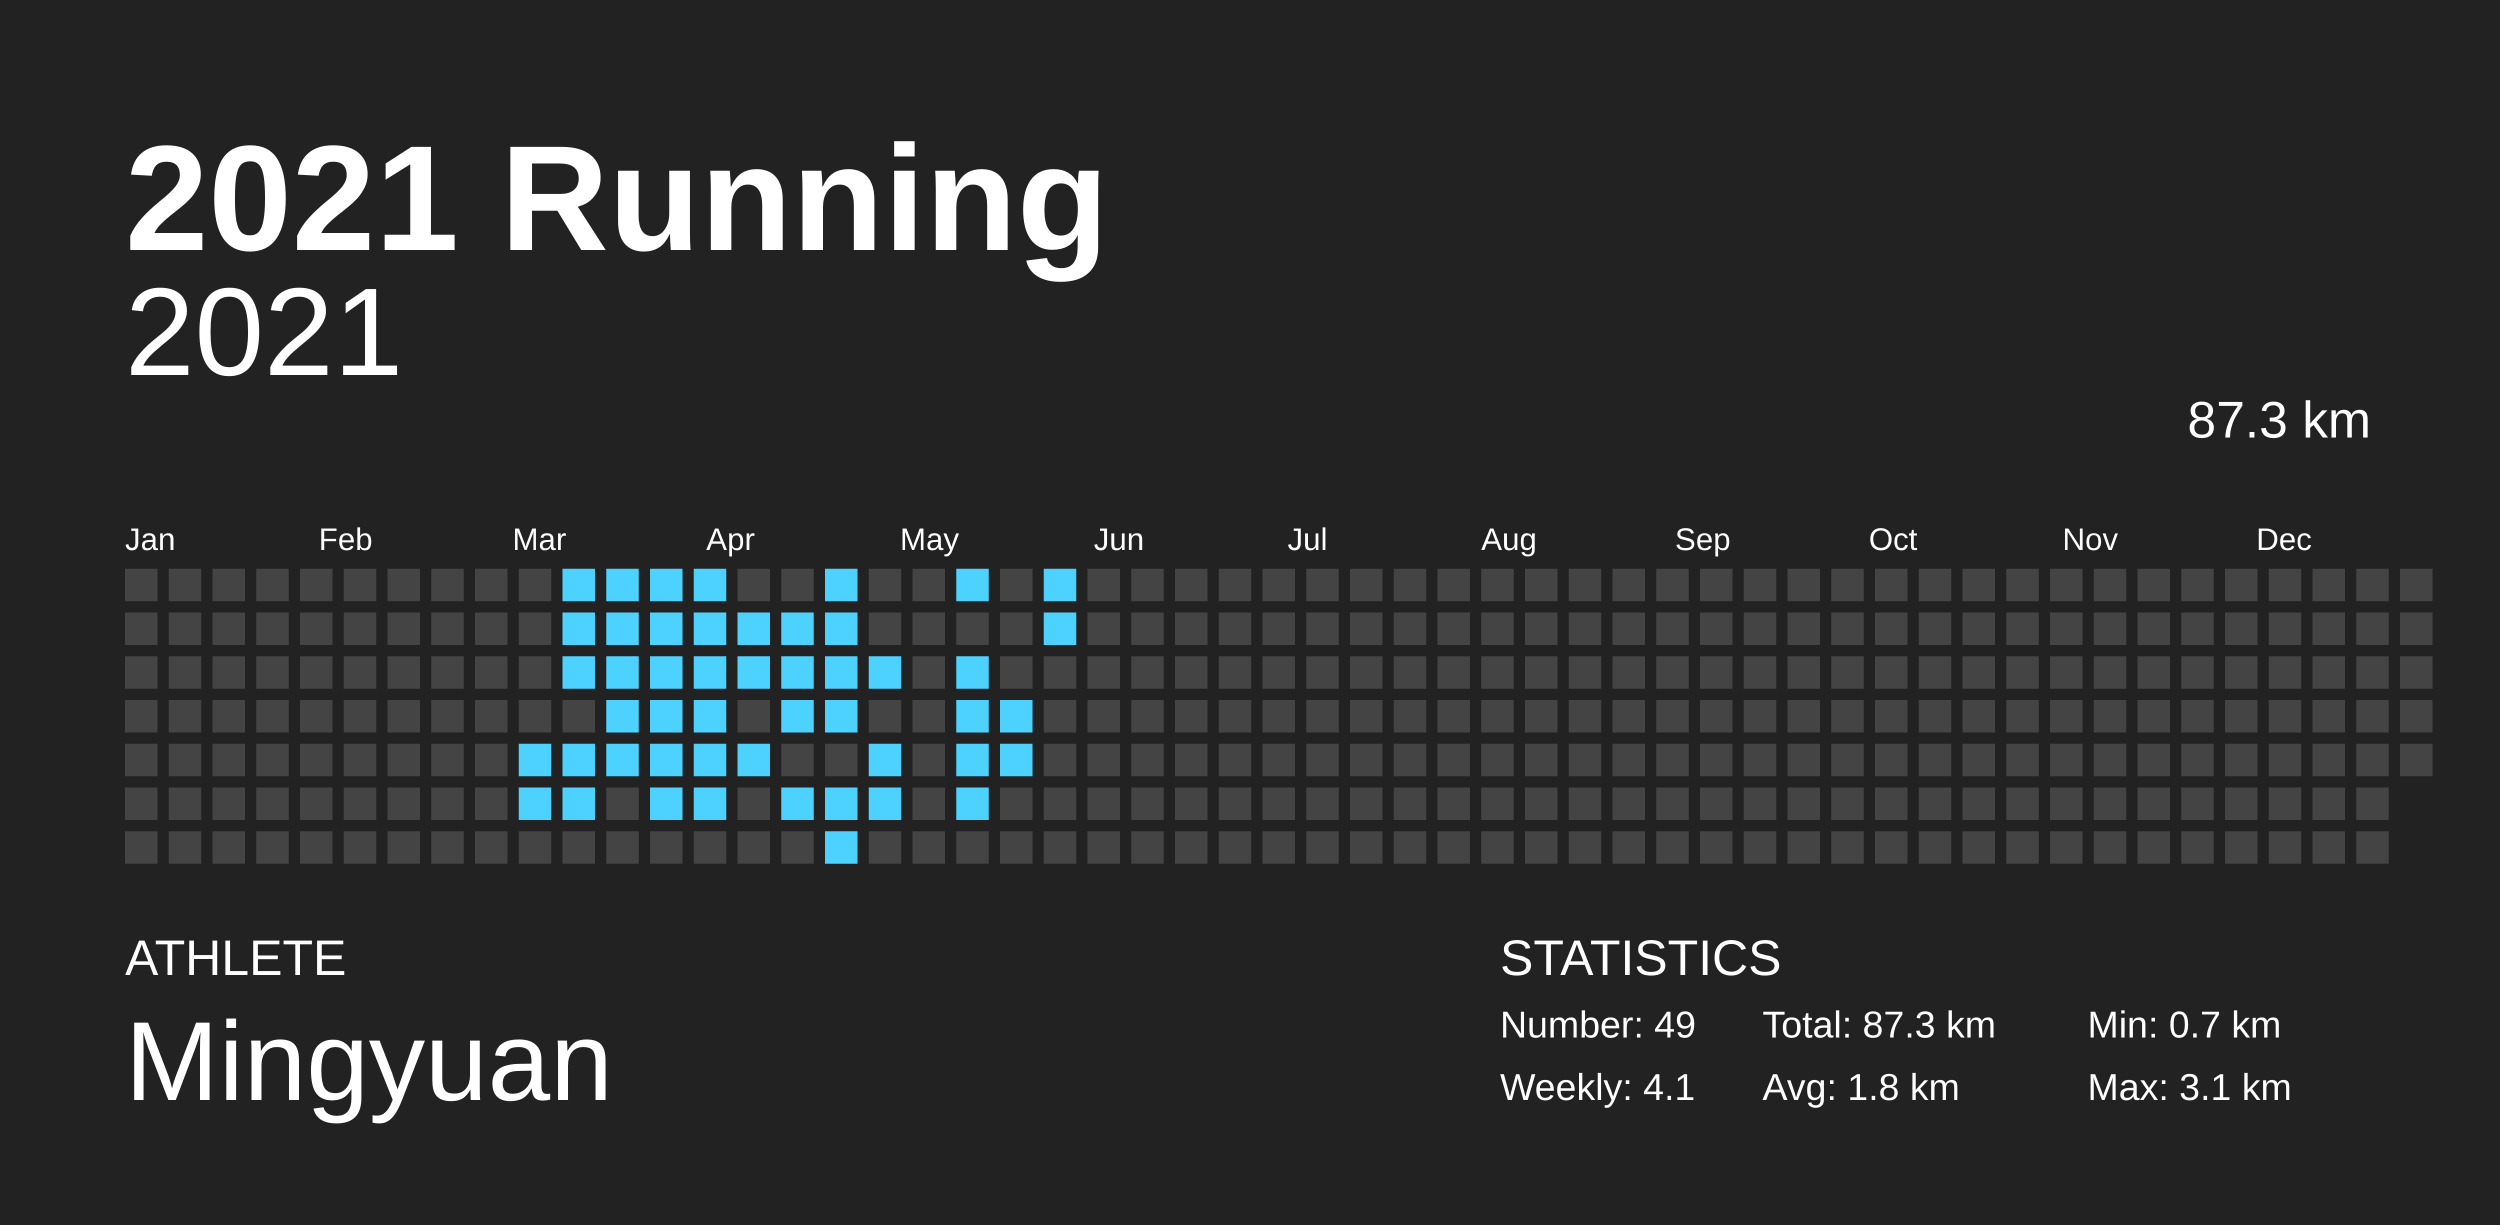
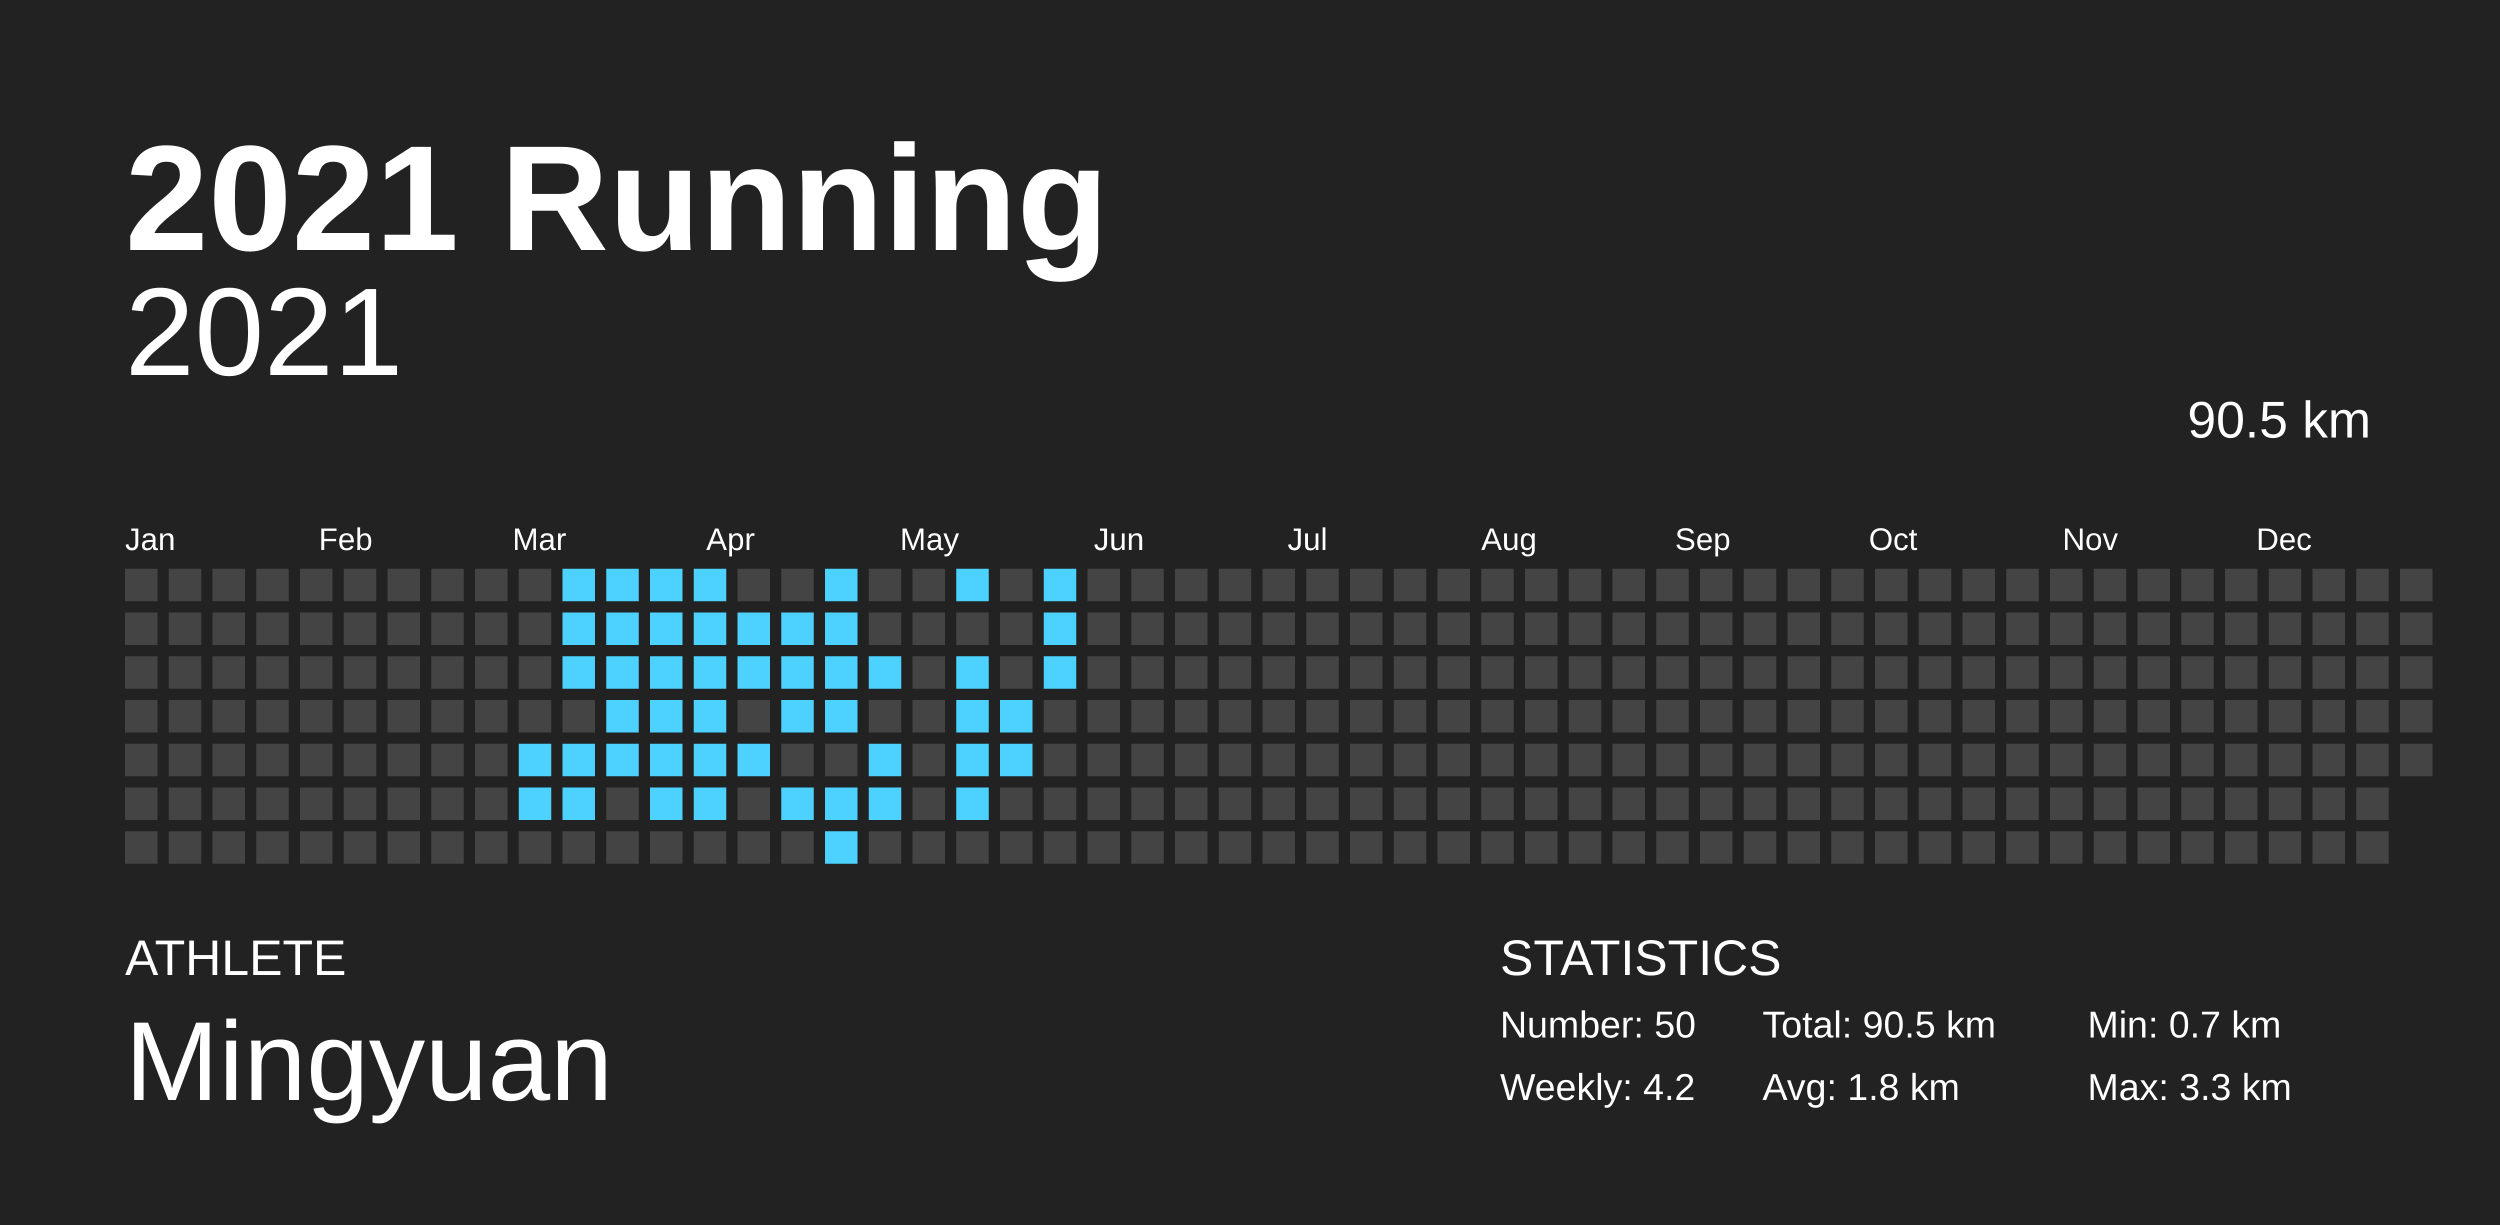
<svg xmlns="http://www.w3.org/2000/svg" baseProfile="full" height="98mm" version="1.1" viewBox="0,0,200,98" width="200mm">
  <defs />
  <rect fill="#222222" height="98" width="200" x="0" y="0" />
  <text fill="#FFFFFF" style="font-size:12px; font-family:Arial; font-weight:bold;" x="10" y="20">2021 Running</text>
  <text fill="#FFFFFF" style="font-size:4px; font-family:Arial" x="10" y="78">ATHLETE</text>
  <text fill="#FFFFFF" style="font-size:9px; font-family:Arial" x="10" y="88">Mingyuan</text>
  <text fill="#FFFFFF" style="font-size:4px; font-family:Arial" x="120" y="78">STATISTICS</text>
-   <text fill="#FFFFFF" style="font-size:3px; font-family:Arial" x="120" y="83">Number: 49</text>
-   <text fill="#FFFFFF" style="font-size:3px; font-family:Arial" x="120" y="88">Weekly: 4.1</text>
-   <text fill="#FFFFFF" style="font-size:3px; font-family:Arial" x="141" y="83">Total: 87.3 km</text>
+   <text fill="#FFFFFF" style="font-size:3px; font-family:Arial" x="120" y="83">Number: 50</text>
+   <text fill="#FFFFFF" style="font-size:3px; font-family:Arial" x="120" y="88">Weekly: 4.2</text>
+   <text fill="#FFFFFF" style="font-size:3px; font-family:Arial" x="141" y="83">Total: 90.5 km</text>
  <text fill="#FFFFFF" style="font-size:3px; font-family:Arial" x="141" y="88">Avg: 1.8 km</text>
  <text fill="#FFFFFF" style="font-size:3px; font-family:Arial" x="167" y="83">Min: 0.7 km</text>
-   <text fill="#FFFFFF" style="font-size:3px; font-family:Arial" x="167" y="88">Max: 3.1 km</text>
+   <text fill="#FFFFFF" style="font-size:3px; font-family:Arial" x="167" y="88">Max: 3.3 km</text>
  <text alignment-baseline="hanging" fill="#FFFFFF" style="font-size:10.0px; font-family:Arial;" x="10" y="30">2021</text>
-   <text alignment-baseline="hanging" fill="#FFFFFF" style="font-size:4.125px; font-family:Arial;" x="175" y="35">87.3 km</text>
+   <text alignment-baseline="hanging" fill="#FFFFFF" style="font-size:4.125px; font-family:Arial;" x="175" y="35">90.5 km</text>
  <text fill="#FFFFFF" style="font-size:2.5px; font-family:Arial" x="10.0" y="44">Jan</text>
  <text fill="#FFFFFF" style="font-size:2.5px; font-family:Arial" x="25.5" y="44">Feb</text>
  <text fill="#FFFFFF" style="font-size:2.5px; font-family:Arial" x="41.0" y="44">Mar</text>
  <text fill="#FFFFFF" style="font-size:2.5px; font-family:Arial" x="56.5" y="44">Apr</text>
  <text fill="#FFFFFF" style="font-size:2.5px; font-family:Arial" x="72.0" y="44">May</text>
  <text fill="#FFFFFF" style="font-size:2.5px; font-family:Arial" x="87.5" y="44">Jun</text>
  <text fill="#FFFFFF" style="font-size:2.5px; font-family:Arial" x="103.0" y="44">Jul</text>
  <text fill="#FFFFFF" style="font-size:2.5px; font-family:Arial" x="118.5" y="44">Aug</text>
  <text fill="#FFFFFF" style="font-size:2.5px; font-family:Arial" x="134.0" y="44">Sep</text>
  <text fill="#FFFFFF" style="font-size:2.5px; font-family:Arial" x="149.5" y="44">Oct</text>
  <text fill="#FFFFFF" style="font-size:2.5px; font-family:Arial" x="165.0" y="44">Nov</text>
  <text fill="#FFFFFF" style="font-size:2.5px; font-family:Arial" x="180.5" y="44">Dec</text>
  <rect fill="#444444" height="2.6" width="2.6" x="10.0" y="45.5" />
  <rect fill="#444444" height="2.6" width="2.6" x="10.0" y="49.0" />
  <rect fill="#444444" height="2.6" width="2.6" x="10.0" y="52.5" />
  <rect fill="#444444" height="2.6" width="2.6" x="10.0" y="56.0" />
  <rect fill="#444444" height="2.6" width="2.6" x="10.0" y="59.5" />
  <rect fill="#444444" height="2.6" width="2.6" x="10.0" y="63.0" />
  <rect fill="#444444" height="2.6" width="2.6" x="10.0" y="66.5" />
  <rect fill="#444444" height="2.6" width="2.6" x="13.5" y="45.5" />
  <rect fill="#444444" height="2.6" width="2.6" x="13.5" y="49.0" />
  <rect fill="#444444" height="2.6" width="2.6" x="13.5" y="52.5" />
  <rect fill="#444444" height="2.6" width="2.6" x="13.5" y="56.0" />
  <rect fill="#444444" height="2.6" width="2.6" x="13.5" y="59.5" />
  <rect fill="#444444" height="2.6" width="2.6" x="13.5" y="63.0" />
  <rect fill="#444444" height="2.6" width="2.6" x="13.5" y="66.5" />
  <rect fill="#444444" height="2.6" width="2.6" x="17.0" y="45.5" />
  <rect fill="#444444" height="2.6" width="2.6" x="17.0" y="49.0" />
  <rect fill="#444444" height="2.6" width="2.6" x="17.0" y="52.5" />
  <rect fill="#444444" height="2.6" width="2.6" x="17.0" y="56.0" />
  <rect fill="#444444" height="2.6" width="2.6" x="17.0" y="59.5" />
  <rect fill="#444444" height="2.6" width="2.6" x="17.0" y="63.0" />
  <rect fill="#444444" height="2.6" width="2.6" x="17.0" y="66.5" />
  <rect fill="#444444" height="2.6" width="2.6" x="20.5" y="45.5" />
  <rect fill="#444444" height="2.6" width="2.6" x="20.5" y="49.0" />
  <rect fill="#444444" height="2.6" width="2.6" x="20.5" y="52.5" />
  <rect fill="#444444" height="2.6" width="2.6" x="20.5" y="56.0" />
  <rect fill="#444444" height="2.6" width="2.6" x="20.5" y="59.5" />
  <rect fill="#444444" height="2.6" width="2.6" x="20.5" y="63.0" />
  <rect fill="#444444" height="2.6" width="2.6" x="20.5" y="66.5" />
  <rect fill="#444444" height="2.6" width="2.6" x="24.0" y="45.5" />
  <rect fill="#444444" height="2.6" width="2.6" x="24.0" y="49.0" />
  <rect fill="#444444" height="2.6" width="2.6" x="24.0" y="52.5" />
  <rect fill="#444444" height="2.6" width="2.6" x="24.0" y="56.0" />
  <rect fill="#444444" height="2.6" width="2.6" x="24.0" y="59.5" />
  <rect fill="#444444" height="2.6" width="2.6" x="24.0" y="63.0" />
  <rect fill="#444444" height="2.6" width="2.6" x="24.0" y="66.5" />
  <rect fill="#444444" height="2.6" width="2.6" x="27.5" y="45.5" />
  <rect fill="#444444" height="2.6" width="2.6" x="27.5" y="49.0" />
  <rect fill="#444444" height="2.6" width="2.6" x="27.5" y="52.5" />
  <rect fill="#444444" height="2.6" width="2.6" x="27.5" y="56.0" />
  <rect fill="#444444" height="2.6" width="2.6" x="27.5" y="59.5" />
  <rect fill="#444444" height="2.6" width="2.6" x="27.5" y="63.0" />
  <rect fill="#444444" height="2.6" width="2.6" x="27.5" y="66.5" />
  <rect fill="#444444" height="2.6" width="2.6" x="31.0" y="45.5" />
  <rect fill="#444444" height="2.6" width="2.6" x="31.0" y="49.0" />
  <rect fill="#444444" height="2.6" width="2.6" x="31.0" y="52.5" />
  <rect fill="#444444" height="2.6" width="2.6" x="31.0" y="56.0" />
  <rect fill="#444444" height="2.6" width="2.6" x="31.0" y="59.5" />
  <rect fill="#444444" height="2.6" width="2.6" x="31.0" y="63.0" />
  <rect fill="#444444" height="2.6" width="2.6" x="31.0" y="66.5" />
  <rect fill="#444444" height="2.6" width="2.6" x="34.5" y="45.5" />
  <rect fill="#444444" height="2.6" width="2.6" x="34.5" y="49.0" />
  <rect fill="#444444" height="2.6" width="2.6" x="34.5" y="52.5" />
  <rect fill="#444444" height="2.6" width="2.6" x="34.5" y="56.0" />
  <rect fill="#444444" height="2.6" width="2.6" x="34.5" y="59.5" />
  <rect fill="#444444" height="2.6" width="2.6" x="34.5" y="63.0" />
  <rect fill="#444444" height="2.6" width="2.6" x="34.5" y="66.5" />
  <rect fill="#444444" height="2.6" width="2.6" x="38.0" y="45.5" />
  <rect fill="#444444" height="2.6" width="2.6" x="38.0" y="49.0" />
  <rect fill="#444444" height="2.6" width="2.6" x="38.0" y="52.5" />
  <rect fill="#444444" height="2.6" width="2.6" x="38.0" y="56.0" />
  <rect fill="#444444" height="2.6" width="2.6" x="38.0" y="59.5" />
  <rect fill="#444444" height="2.6" width="2.6" x="38.0" y="63.0" />
  <rect fill="#444444" height="2.6" width="2.6" x="38.0" y="66.5" />
  <rect fill="#444444" height="2.6" width="2.6" x="41.5" y="45.5" />
  <rect fill="#444444" height="2.6" width="2.6" x="41.5" y="49.0" />
  <rect fill="#444444" height="2.6" width="2.6" x="41.5" y="52.5" />
  <rect fill="#444444" height="2.6" width="2.6" x="41.5" y="56.0" />
  <rect fill="#4dd2ff" height="2.6" width="2.6" x="41.5" y="59.5" />
  <rect fill="#4dd2ff" height="2.6" width="2.6" x="41.5" y="63.0" />
  <rect fill="#444444" height="2.6" width="2.6" x="41.5" y="66.5" />
  <rect fill="#4dd2ff" height="2.6" width="2.6" x="45.0" y="45.5" />
  <rect fill="#4dd2ff" height="2.6" width="2.6" x="45.0" y="49.0" />
  <rect fill="#4dd2ff" height="2.6" width="2.6" x="45.0" y="52.5" />
  <rect fill="#444444" height="2.6" width="2.6" x="45.0" y="56.0" />
  <rect fill="#4dd2ff" height="2.6" width="2.6" x="45.0" y="59.5" />
  <rect fill="#4dd2ff" height="2.6" width="2.6" x="45.0" y="63.0" />
  <rect fill="#444444" height="2.6" width="2.6" x="45.0" y="66.5" />
  <rect fill="#4dd2ff" height="2.6" width="2.6" x="48.5" y="45.5" />
  <rect fill="#4dd2ff" height="2.6" width="2.6" x="48.5" y="49.0" />
  <rect fill="#4dd2ff" height="2.6" width="2.6" x="48.5" y="52.5" />
  <rect fill="#4dd2ff" height="2.6" width="2.6" x="48.5" y="56.0" />
  <rect fill="#4dd2ff" height="2.6" width="2.6" x="48.5" y="59.5" />
  <rect fill="#444444" height="2.6" width="2.6" x="48.5" y="63.0" />
  <rect fill="#444444" height="2.6" width="2.6" x="48.5" y="66.5" />
  <rect fill="#4dd2ff" height="2.6" width="2.6" x="52.0" y="45.5" />
  <rect fill="#4dd2ff" height="2.6" width="2.6" x="52.0" y="49.0" />
  <rect fill="#4dd2ff" height="2.6" width="2.6" x="52.0" y="52.5" />
  <rect fill="#4dd2ff" height="2.6" width="2.6" x="52.0" y="56.0" />
  <rect fill="#4dd2ff" height="2.6" width="2.6" x="52.0" y="59.5" />
  <rect fill="#4dd2ff" height="2.6" width="2.6" x="52.0" y="63.0" />
  <rect fill="#444444" height="2.6" width="2.6" x="52.0" y="66.5" />
  <rect fill="#4dd2ff" height="2.6" width="2.6" x="55.5" y="45.5" />
  <rect fill="#4dd2ff" height="2.6" width="2.6" x="55.5" y="49.0" />
  <rect fill="#4dd2ff" height="2.6" width="2.6" x="55.5" y="52.5" />
  <rect fill="#4dd2ff" height="2.6" width="2.6" x="55.5" y="56.0" />
  <rect fill="#4dd2ff" height="2.6" width="2.6" x="55.5" y="59.5" />
  <rect fill="#4dd2ff" height="2.6" width="2.6" x="55.5" y="63.0" />
  <rect fill="#444444" height="2.6" width="2.6" x="55.5" y="66.5" />
  <rect fill="#444444" height="2.6" width="2.6" x="59.0" y="45.5" />
  <rect fill="#4dd2ff" height="2.6" width="2.6" x="59.0" y="49.0" />
  <rect fill="#4dd2ff" height="2.6" width="2.6" x="59.0" y="52.5" />
  <rect fill="#444444" height="2.6" width="2.6" x="59.0" y="56.0" />
  <rect fill="#4dd2ff" height="2.6" width="2.6" x="59.0" y="59.5" />
  <rect fill="#444444" height="2.6" width="2.6" x="59.0" y="63.0" />
  <rect fill="#444444" height="2.6" width="2.6" x="59.0" y="66.5" />
  <rect fill="#444444" height="2.6" width="2.6" x="62.5" y="45.5" />
  <rect fill="#4dd2ff" height="2.6" width="2.6" x="62.5" y="49.0" />
  <rect fill="#4dd2ff" height="2.6" width="2.6" x="62.5" y="52.5" />
  <rect fill="#4dd2ff" height="2.6" width="2.6" x="62.5" y="56.0" />
  <rect fill="#444444" height="2.6" width="2.6" x="62.5" y="59.5" />
  <rect fill="#4dd2ff" height="2.6" width="2.6" x="62.5" y="63.0" />
  <rect fill="#444444" height="2.6" width="2.6" x="62.5" y="66.5" />
  <rect fill="#4dd2ff" height="2.6" width="2.6" x="66.0" y="45.5" />
  <rect fill="#4dd2ff" height="2.6" width="2.6" x="66.0" y="49.0" />
  <rect fill="#4dd2ff" height="2.6" width="2.6" x="66.0" y="52.5" />
  <rect fill="#4dd2ff" height="2.6" width="2.6" x="66.0" y="56.0" />
  <rect fill="#444444" height="2.6" width="2.6" x="66.0" y="59.5" />
  <rect fill="#4dd2ff" height="2.6" width="2.6" x="66.0" y="63.0" />
  <rect fill="#4dd2ff" height="2.6" width="2.6" x="66.0" y="66.5" />
  <rect fill="#444444" height="2.6" width="2.6" x="69.5" y="45.5" />
  <rect fill="#444444" height="2.6" width="2.6" x="69.5" y="49.0" />
  <rect fill="#4dd2ff" height="2.6" width="2.6" x="69.5" y="52.5" />
  <rect fill="#444444" height="2.6" width="2.6" x="69.5" y="56.0" />
  <rect fill="#4dd2ff" height="2.6" width="2.6" x="69.5" y="59.5" />
  <rect fill="#4dd2ff" height="2.6" width="2.6" x="69.5" y="63.0" />
  <rect fill="#444444" height="2.6" width="2.6" x="69.5" y="66.5" />
  <rect fill="#444444" height="2.6" width="2.6" x="73.0" y="45.5" />
  <rect fill="#444444" height="2.6" width="2.6" x="73.0" y="49.0" />
  <rect fill="#444444" height="2.6" width="2.6" x="73.0" y="52.5" />
  <rect fill="#444444" height="2.6" width="2.6" x="73.0" y="56.0" />
  <rect fill="#444444" height="2.6" width="2.6" x="73.0" y="59.5" />
  <rect fill="#444444" height="2.6" width="2.6" x="73.0" y="63.0" />
  <rect fill="#444444" height="2.6" width="2.6" x="73.0" y="66.5" />
  <rect fill="#4dd2ff" height="2.6" width="2.6" x="76.5" y="45.5" />
  <rect fill="#444444" height="2.6" width="2.6" x="76.5" y="49.0" />
  <rect fill="#4dd2ff" height="2.6" width="2.6" x="76.5" y="52.5" />
  <rect fill="#4dd2ff" height="2.6" width="2.6" x="76.5" y="56.0" />
  <rect fill="#4dd2ff" height="2.6" width="2.6" x="76.5" y="59.5" />
  <rect fill="#4dd2ff" height="2.6" width="2.6" x="76.5" y="63.0" />
  <rect fill="#444444" height="2.6" width="2.6" x="76.5" y="66.5" />
  <rect fill="#444444" height="2.6" width="2.6" x="80.0" y="45.5" />
  <rect fill="#444444" height="2.6" width="2.6" x="80.0" y="49.0" />
  <rect fill="#444444" height="2.6" width="2.6" x="80.0" y="52.5" />
  <rect fill="#4dd2ff" height="2.6" width="2.6" x="80.0" y="56.0" />
  <rect fill="#4dd2ff" height="2.6" width="2.6" x="80.0" y="59.5" />
  <rect fill="#444444" height="2.6" width="2.6" x="80.0" y="63.0" />
  <rect fill="#444444" height="2.6" width="2.6" x="80.0" y="66.5" />
  <rect fill="#4dd2ff" height="2.6" width="2.6" x="83.5" y="45.5" />
  <rect fill="#4dd2ff" height="2.6" width="2.6" x="83.5" y="49.0" />
-   <rect fill="#444444" height="2.6" width="2.6" x="83.5" y="52.5" />
+   <rect fill="#4dd2ff" height="2.6" width="2.6" x="83.5" y="52.5" />
  <rect fill="#444444" height="2.6" width="2.6" x="83.5" y="56.0" />
  <rect fill="#444444" height="2.6" width="2.6" x="83.5" y="59.5" />
  <rect fill="#444444" height="2.6" width="2.6" x="83.5" y="63.0" />
  <rect fill="#444444" height="2.6" width="2.6" x="83.5" y="66.5" />
  <rect fill="#444444" height="2.6" width="2.6" x="87.0" y="45.5" />
  <rect fill="#444444" height="2.6" width="2.6" x="87.0" y="49.0" />
  <rect fill="#444444" height="2.6" width="2.6" x="87.0" y="52.5" />
  <rect fill="#444444" height="2.6" width="2.6" x="87.0" y="56.0" />
  <rect fill="#444444" height="2.6" width="2.6" x="87.0" y="59.5" />
  <rect fill="#444444" height="2.6" width="2.6" x="87.0" y="63.0" />
  <rect fill="#444444" height="2.6" width="2.6" x="87.0" y="66.5" />
  <rect fill="#444444" height="2.6" width="2.6" x="90.5" y="45.5" />
  <rect fill="#444444" height="2.6" width="2.6" x="90.5" y="49.0" />
  <rect fill="#444444" height="2.6" width="2.6" x="90.5" y="52.5" />
  <rect fill="#444444" height="2.6" width="2.6" x="90.5" y="56.0" />
  <rect fill="#444444" height="2.6" width="2.6" x="90.5" y="59.5" />
  <rect fill="#444444" height="2.6" width="2.6" x="90.5" y="63.0" />
  <rect fill="#444444" height="2.6" width="2.6" x="90.5" y="66.5" />
  <rect fill="#444444" height="2.6" width="2.6" x="94.0" y="45.5" />
  <rect fill="#444444" height="2.6" width="2.6" x="94.0" y="49.0" />
  <rect fill="#444444" height="2.6" width="2.6" x="94.0" y="52.5" />
  <rect fill="#444444" height="2.6" width="2.6" x="94.0" y="56.0" />
  <rect fill="#444444" height="2.6" width="2.6" x="94.0" y="59.5" />
  <rect fill="#444444" height="2.6" width="2.6" x="94.0" y="63.0" />
  <rect fill="#444444" height="2.6" width="2.6" x="94.0" y="66.5" />
  <rect fill="#444444" height="2.6" width="2.6" x="97.5" y="45.5" />
  <rect fill="#444444" height="2.6" width="2.6" x="97.5" y="49.0" />
  <rect fill="#444444" height="2.6" width="2.6" x="97.5" y="52.5" />
  <rect fill="#444444" height="2.6" width="2.6" x="97.5" y="56.0" />
  <rect fill="#444444" height="2.6" width="2.6" x="97.5" y="59.5" />
  <rect fill="#444444" height="2.6" width="2.6" x="97.5" y="63.0" />
  <rect fill="#444444" height="2.6" width="2.6" x="97.5" y="66.5" />
  <rect fill="#444444" height="2.6" width="2.6" x="101.0" y="45.5" />
  <rect fill="#444444" height="2.6" width="2.6" x="101.0" y="49.0" />
  <rect fill="#444444" height="2.6" width="2.6" x="101.0" y="52.5" />
  <rect fill="#444444" height="2.6" width="2.6" x="101.0" y="56.0" />
  <rect fill="#444444" height="2.6" width="2.6" x="101.0" y="59.5" />
  <rect fill="#444444" height="2.6" width="2.6" x="101.0" y="63.0" />
  <rect fill="#444444" height="2.6" width="2.6" x="101.0" y="66.5" />
  <rect fill="#444444" height="2.6" width="2.6" x="104.5" y="45.5" />
  <rect fill="#444444" height="2.6" width="2.6" x="104.5" y="49.0" />
  <rect fill="#444444" height="2.6" width="2.6" x="104.5" y="52.5" />
  <rect fill="#444444" height="2.6" width="2.6" x="104.5" y="56.0" />
  <rect fill="#444444" height="2.6" width="2.6" x="104.5" y="59.5" />
  <rect fill="#444444" height="2.6" width="2.6" x="104.5" y="63.0" />
  <rect fill="#444444" height="2.6" width="2.6" x="104.5" y="66.5" />
  <rect fill="#444444" height="2.6" width="2.6" x="108.0" y="45.5" />
  <rect fill="#444444" height="2.6" width="2.6" x="108.0" y="49.0" />
  <rect fill="#444444" height="2.6" width="2.6" x="108.0" y="52.5" />
  <rect fill="#444444" height="2.6" width="2.6" x="108.0" y="56.0" />
  <rect fill="#444444" height="2.6" width="2.6" x="108.0" y="59.5" />
  <rect fill="#444444" height="2.6" width="2.6" x="108.0" y="63.0" />
  <rect fill="#444444" height="2.6" width="2.6" x="108.0" y="66.5" />
  <rect fill="#444444" height="2.6" width="2.6" x="111.5" y="45.5" />
  <rect fill="#444444" height="2.6" width="2.6" x="111.5" y="49.0" />
  <rect fill="#444444" height="2.6" width="2.6" x="111.5" y="52.5" />
  <rect fill="#444444" height="2.6" width="2.6" x="111.5" y="56.0" />
  <rect fill="#444444" height="2.6" width="2.6" x="111.5" y="59.5" />
  <rect fill="#444444" height="2.6" width="2.6" x="111.5" y="63.0" />
  <rect fill="#444444" height="2.6" width="2.6" x="111.5" y="66.5" />
  <rect fill="#444444" height="2.6" width="2.6" x="115.0" y="45.5" />
  <rect fill="#444444" height="2.6" width="2.6" x="115.0" y="49.0" />
  <rect fill="#444444" height="2.6" width="2.6" x="115.0" y="52.5" />
  <rect fill="#444444" height="2.6" width="2.6" x="115.0" y="56.0" />
  <rect fill="#444444" height="2.6" width="2.6" x="115.0" y="59.5" />
  <rect fill="#444444" height="2.6" width="2.6" x="115.0" y="63.0" />
  <rect fill="#444444" height="2.6" width="2.6" x="115.0" y="66.5" />
  <rect fill="#444444" height="2.6" width="2.6" x="118.5" y="45.5" />
  <rect fill="#444444" height="2.6" width="2.6" x="118.5" y="49.0" />
  <rect fill="#444444" height="2.6" width="2.6" x="118.5" y="52.5" />
  <rect fill="#444444" height="2.6" width="2.6" x="118.5" y="56.0" />
  <rect fill="#444444" height="2.6" width="2.6" x="118.5" y="59.5" />
  <rect fill="#444444" height="2.6" width="2.6" x="118.5" y="63.0" />
  <rect fill="#444444" height="2.6" width="2.6" x="118.5" y="66.5" />
  <rect fill="#444444" height="2.6" width="2.6" x="122.0" y="45.5" />
  <rect fill="#444444" height="2.6" width="2.6" x="122.0" y="49.0" />
  <rect fill="#444444" height="2.6" width="2.6" x="122.0" y="52.5" />
  <rect fill="#444444" height="2.6" width="2.6" x="122.0" y="56.0" />
  <rect fill="#444444" height="2.6" width="2.6" x="122.0" y="59.5" />
  <rect fill="#444444" height="2.6" width="2.6" x="122.0" y="63.0" />
  <rect fill="#444444" height="2.6" width="2.6" x="122.0" y="66.5" />
  <rect fill="#444444" height="2.6" width="2.6" x="125.5" y="45.5" />
  <rect fill="#444444" height="2.6" width="2.6" x="125.5" y="49.0" />
  <rect fill="#444444" height="2.6" width="2.6" x="125.5" y="52.5" />
  <rect fill="#444444" height="2.6" width="2.6" x="125.5" y="56.0" />
  <rect fill="#444444" height="2.6" width="2.6" x="125.5" y="59.5" />
  <rect fill="#444444" height="2.6" width="2.6" x="125.5" y="63.0" />
  <rect fill="#444444" height="2.6" width="2.6" x="125.5" y="66.5" />
  <rect fill="#444444" height="2.6" width="2.6" x="129.0" y="45.5" />
  <rect fill="#444444" height="2.6" width="2.6" x="129.0" y="49.0" />
  <rect fill="#444444" height="2.6" width="2.6" x="129.0" y="52.5" />
  <rect fill="#444444" height="2.6" width="2.6" x="129.0" y="56.0" />
  <rect fill="#444444" height="2.6" width="2.6" x="129.0" y="59.5" />
  <rect fill="#444444" height="2.6" width="2.6" x="129.0" y="63.0" />
  <rect fill="#444444" height="2.6" width="2.6" x="129.0" y="66.5" />
  <rect fill="#444444" height="2.6" width="2.6" x="132.5" y="45.5" />
  <rect fill="#444444" height="2.6" width="2.6" x="132.5" y="49.0" />
  <rect fill="#444444" height="2.6" width="2.6" x="132.5" y="52.5" />
  <rect fill="#444444" height="2.6" width="2.6" x="132.5" y="56.0" />
  <rect fill="#444444" height="2.6" width="2.6" x="132.5" y="59.5" />
  <rect fill="#444444" height="2.6" width="2.6" x="132.5" y="63.0" />
  <rect fill="#444444" height="2.6" width="2.6" x="132.5" y="66.5" />
  <rect fill="#444444" height="2.6" width="2.6" x="136.0" y="45.5" />
  <rect fill="#444444" height="2.6" width="2.6" x="136.0" y="49.0" />
  <rect fill="#444444" height="2.6" width="2.6" x="136.0" y="52.5" />
  <rect fill="#444444" height="2.6" width="2.6" x="136.0" y="56.0" />
  <rect fill="#444444" height="2.6" width="2.6" x="136.0" y="59.5" />
  <rect fill="#444444" height="2.6" width="2.6" x="136.0" y="63.0" />
  <rect fill="#444444" height="2.6" width="2.6" x="136.0" y="66.5" />
  <rect fill="#444444" height="2.6" width="2.6" x="139.5" y="45.5" />
  <rect fill="#444444" height="2.6" width="2.6" x="139.5" y="49.0" />
  <rect fill="#444444" height="2.6" width="2.6" x="139.5" y="52.5" />
  <rect fill="#444444" height="2.6" width="2.6" x="139.5" y="56.0" />
  <rect fill="#444444" height="2.6" width="2.6" x="139.5" y="59.5" />
  <rect fill="#444444" height="2.6" width="2.6" x="139.5" y="63.0" />
  <rect fill="#444444" height="2.6" width="2.6" x="139.5" y="66.5" />
  <rect fill="#444444" height="2.6" width="2.6" x="143.0" y="45.5" />
  <rect fill="#444444" height="2.6" width="2.6" x="143.0" y="49.0" />
  <rect fill="#444444" height="2.6" width="2.6" x="143.0" y="52.5" />
  <rect fill="#444444" height="2.6" width="2.6" x="143.0" y="56.0" />
  <rect fill="#444444" height="2.6" width="2.6" x="143.0" y="59.5" />
  <rect fill="#444444" height="2.6" width="2.6" x="143.0" y="63.0" />
  <rect fill="#444444" height="2.6" width="2.6" x="143.0" y="66.5" />
  <rect fill="#444444" height="2.6" width="2.6" x="146.5" y="45.5" />
  <rect fill="#444444" height="2.6" width="2.6" x="146.5" y="49.0" />
  <rect fill="#444444" height="2.6" width="2.6" x="146.5" y="52.5" />
  <rect fill="#444444" height="2.6" width="2.6" x="146.5" y="56.0" />
  <rect fill="#444444" height="2.6" width="2.6" x="146.5" y="59.5" />
  <rect fill="#444444" height="2.6" width="2.6" x="146.5" y="63.0" />
  <rect fill="#444444" height="2.6" width="2.6" x="146.5" y="66.5" />
  <rect fill="#444444" height="2.6" width="2.6" x="150.0" y="45.5" />
  <rect fill="#444444" height="2.6" width="2.6" x="150.0" y="49.0" />
  <rect fill="#444444" height="2.6" width="2.6" x="150.0" y="52.5" />
  <rect fill="#444444" height="2.6" width="2.6" x="150.0" y="56.0" />
  <rect fill="#444444" height="2.6" width="2.6" x="150.0" y="59.5" />
  <rect fill="#444444" height="2.6" width="2.6" x="150.0" y="63.0" />
  <rect fill="#444444" height="2.6" width="2.6" x="150.0" y="66.5" />
  <rect fill="#444444" height="2.6" width="2.6" x="153.5" y="45.5" />
  <rect fill="#444444" height="2.6" width="2.6" x="153.5" y="49.0" />
  <rect fill="#444444" height="2.6" width="2.6" x="153.5" y="52.5" />
  <rect fill="#444444" height="2.6" width="2.6" x="153.5" y="56.0" />
  <rect fill="#444444" height="2.6" width="2.6" x="153.5" y="59.5" />
  <rect fill="#444444" height="2.6" width="2.6" x="153.5" y="63.0" />
  <rect fill="#444444" height="2.6" width="2.6" x="153.5" y="66.5" />
  <rect fill="#444444" height="2.6" width="2.6" x="157.0" y="45.5" />
  <rect fill="#444444" height="2.6" width="2.6" x="157.0" y="49.0" />
  <rect fill="#444444" height="2.6" width="2.6" x="157.0" y="52.5" />
  <rect fill="#444444" height="2.6" width="2.6" x="157.0" y="56.0" />
  <rect fill="#444444" height="2.6" width="2.6" x="157.0" y="59.5" />
  <rect fill="#444444" height="2.6" width="2.6" x="157.0" y="63.0" />
  <rect fill="#444444" height="2.6" width="2.6" x="157.0" y="66.5" />
  <rect fill="#444444" height="2.6" width="2.6" x="160.5" y="45.5" />
  <rect fill="#444444" height="2.6" width="2.6" x="160.5" y="49.0" />
  <rect fill="#444444" height="2.6" width="2.6" x="160.5" y="52.5" />
  <rect fill="#444444" height="2.6" width="2.6" x="160.5" y="56.0" />
  <rect fill="#444444" height="2.6" width="2.6" x="160.5" y="59.5" />
  <rect fill="#444444" height="2.6" width="2.6" x="160.5" y="63.0" />
  <rect fill="#444444" height="2.6" width="2.6" x="160.5" y="66.5" />
  <rect fill="#444444" height="2.6" width="2.6" x="164.0" y="45.5" />
  <rect fill="#444444" height="2.6" width="2.6" x="164.0" y="49.0" />
  <rect fill="#444444" height="2.6" width="2.6" x="164.0" y="52.5" />
  <rect fill="#444444" height="2.6" width="2.6" x="164.0" y="56.0" />
  <rect fill="#444444" height="2.6" width="2.6" x="164.0" y="59.5" />
  <rect fill="#444444" height="2.6" width="2.6" x="164.0" y="63.0" />
  <rect fill="#444444" height="2.6" width="2.6" x="164.0" y="66.5" />
  <rect fill="#444444" height="2.6" width="2.6" x="167.5" y="45.5" />
  <rect fill="#444444" height="2.6" width="2.6" x="167.5" y="49.0" />
  <rect fill="#444444" height="2.6" width="2.6" x="167.5" y="52.5" />
  <rect fill="#444444" height="2.6" width="2.6" x="167.5" y="56.0" />
  <rect fill="#444444" height="2.6" width="2.6" x="167.5" y="59.5" />
  <rect fill="#444444" height="2.6" width="2.6" x="167.5" y="63.0" />
  <rect fill="#444444" height="2.6" width="2.6" x="167.5" y="66.5" />
  <rect fill="#444444" height="2.6" width="2.6" x="171.0" y="45.5" />
  <rect fill="#444444" height="2.6" width="2.6" x="171.0" y="49.0" />
  <rect fill="#444444" height="2.6" width="2.6" x="171.0" y="52.5" />
  <rect fill="#444444" height="2.6" width="2.6" x="171.0" y="56.0" />
  <rect fill="#444444" height="2.6" width="2.6" x="171.0" y="59.5" />
  <rect fill="#444444" height="2.6" width="2.6" x="171.0" y="63.0" />
  <rect fill="#444444" height="2.6" width="2.6" x="171.0" y="66.5" />
  <rect fill="#444444" height="2.6" width="2.6" x="174.5" y="45.5" />
  <rect fill="#444444" height="2.6" width="2.6" x="174.5" y="49.0" />
  <rect fill="#444444" height="2.6" width="2.6" x="174.5" y="52.5" />
  <rect fill="#444444" height="2.6" width="2.6" x="174.5" y="56.0" />
  <rect fill="#444444" height="2.6" width="2.6" x="174.5" y="59.5" />
  <rect fill="#444444" height="2.6" width="2.6" x="174.5" y="63.0" />
  <rect fill="#444444" height="2.6" width="2.6" x="174.5" y="66.5" />
  <rect fill="#444444" height="2.6" width="2.6" x="178.0" y="45.5" />
  <rect fill="#444444" height="2.6" width="2.6" x="178.0" y="49.0" />
  <rect fill="#444444" height="2.6" width="2.6" x="178.0" y="52.5" />
  <rect fill="#444444" height="2.6" width="2.6" x="178.0" y="56.0" />
  <rect fill="#444444" height="2.6" width="2.6" x="178.0" y="59.5" />
  <rect fill="#444444" height="2.6" width="2.6" x="178.0" y="63.0" />
  <rect fill="#444444" height="2.6" width="2.6" x="178.0" y="66.5" />
  <rect fill="#444444" height="2.6" width="2.6" x="181.5" y="45.5" />
  <rect fill="#444444" height="2.6" width="2.6" x="181.5" y="49.0" />
  <rect fill="#444444" height="2.6" width="2.6" x="181.5" y="52.5" />
  <rect fill="#444444" height="2.6" width="2.6" x="181.5" y="56.0" />
  <rect fill="#444444" height="2.6" width="2.6" x="181.5" y="59.5" />
  <rect fill="#444444" height="2.6" width="2.6" x="181.5" y="63.0" />
  <rect fill="#444444" height="2.6" width="2.6" x="181.5" y="66.5" />
  <rect fill="#444444" height="2.6" width="2.6" x="185.0" y="45.5" />
  <rect fill="#444444" height="2.6" width="2.6" x="185.0" y="49.0" />
  <rect fill="#444444" height="2.6" width="2.6" x="185.0" y="52.5" />
  <rect fill="#444444" height="2.6" width="2.6" x="185.0" y="56.0" />
  <rect fill="#444444" height="2.6" width="2.6" x="185.0" y="59.5" />
  <rect fill="#444444" height="2.6" width="2.6" x="185.0" y="63.0" />
  <rect fill="#444444" height="2.6" width="2.6" x="185.0" y="66.5" />
  <rect fill="#444444" height="2.6" width="2.6" x="188.5" y="45.5" />
  <rect fill="#444444" height="2.6" width="2.6" x="188.5" y="49.0" />
  <rect fill="#444444" height="2.6" width="2.6" x="188.5" y="52.5" />
  <rect fill="#444444" height="2.6" width="2.6" x="188.5" y="56.0" />
  <rect fill="#444444" height="2.6" width="2.6" x="188.5" y="59.5" />
  <rect fill="#444444" height="2.6" width="2.6" x="188.5" y="63.0" />
  <rect fill="#444444" height="2.6" width="2.6" x="188.5" y="66.5" />
  <rect fill="#444444" height="2.6" width="2.6" x="192.0" y="45.5" />
  <rect fill="#444444" height="2.6" width="2.6" x="192.0" y="49.0" />
  <rect fill="#444444" height="2.6" width="2.6" x="192.0" y="52.5" />
  <rect fill="#444444" height="2.6" width="2.6" x="192.0" y="56.0" />
  <rect fill="#444444" height="2.6" width="2.6" x="192.0" y="59.5" />
</svg>
